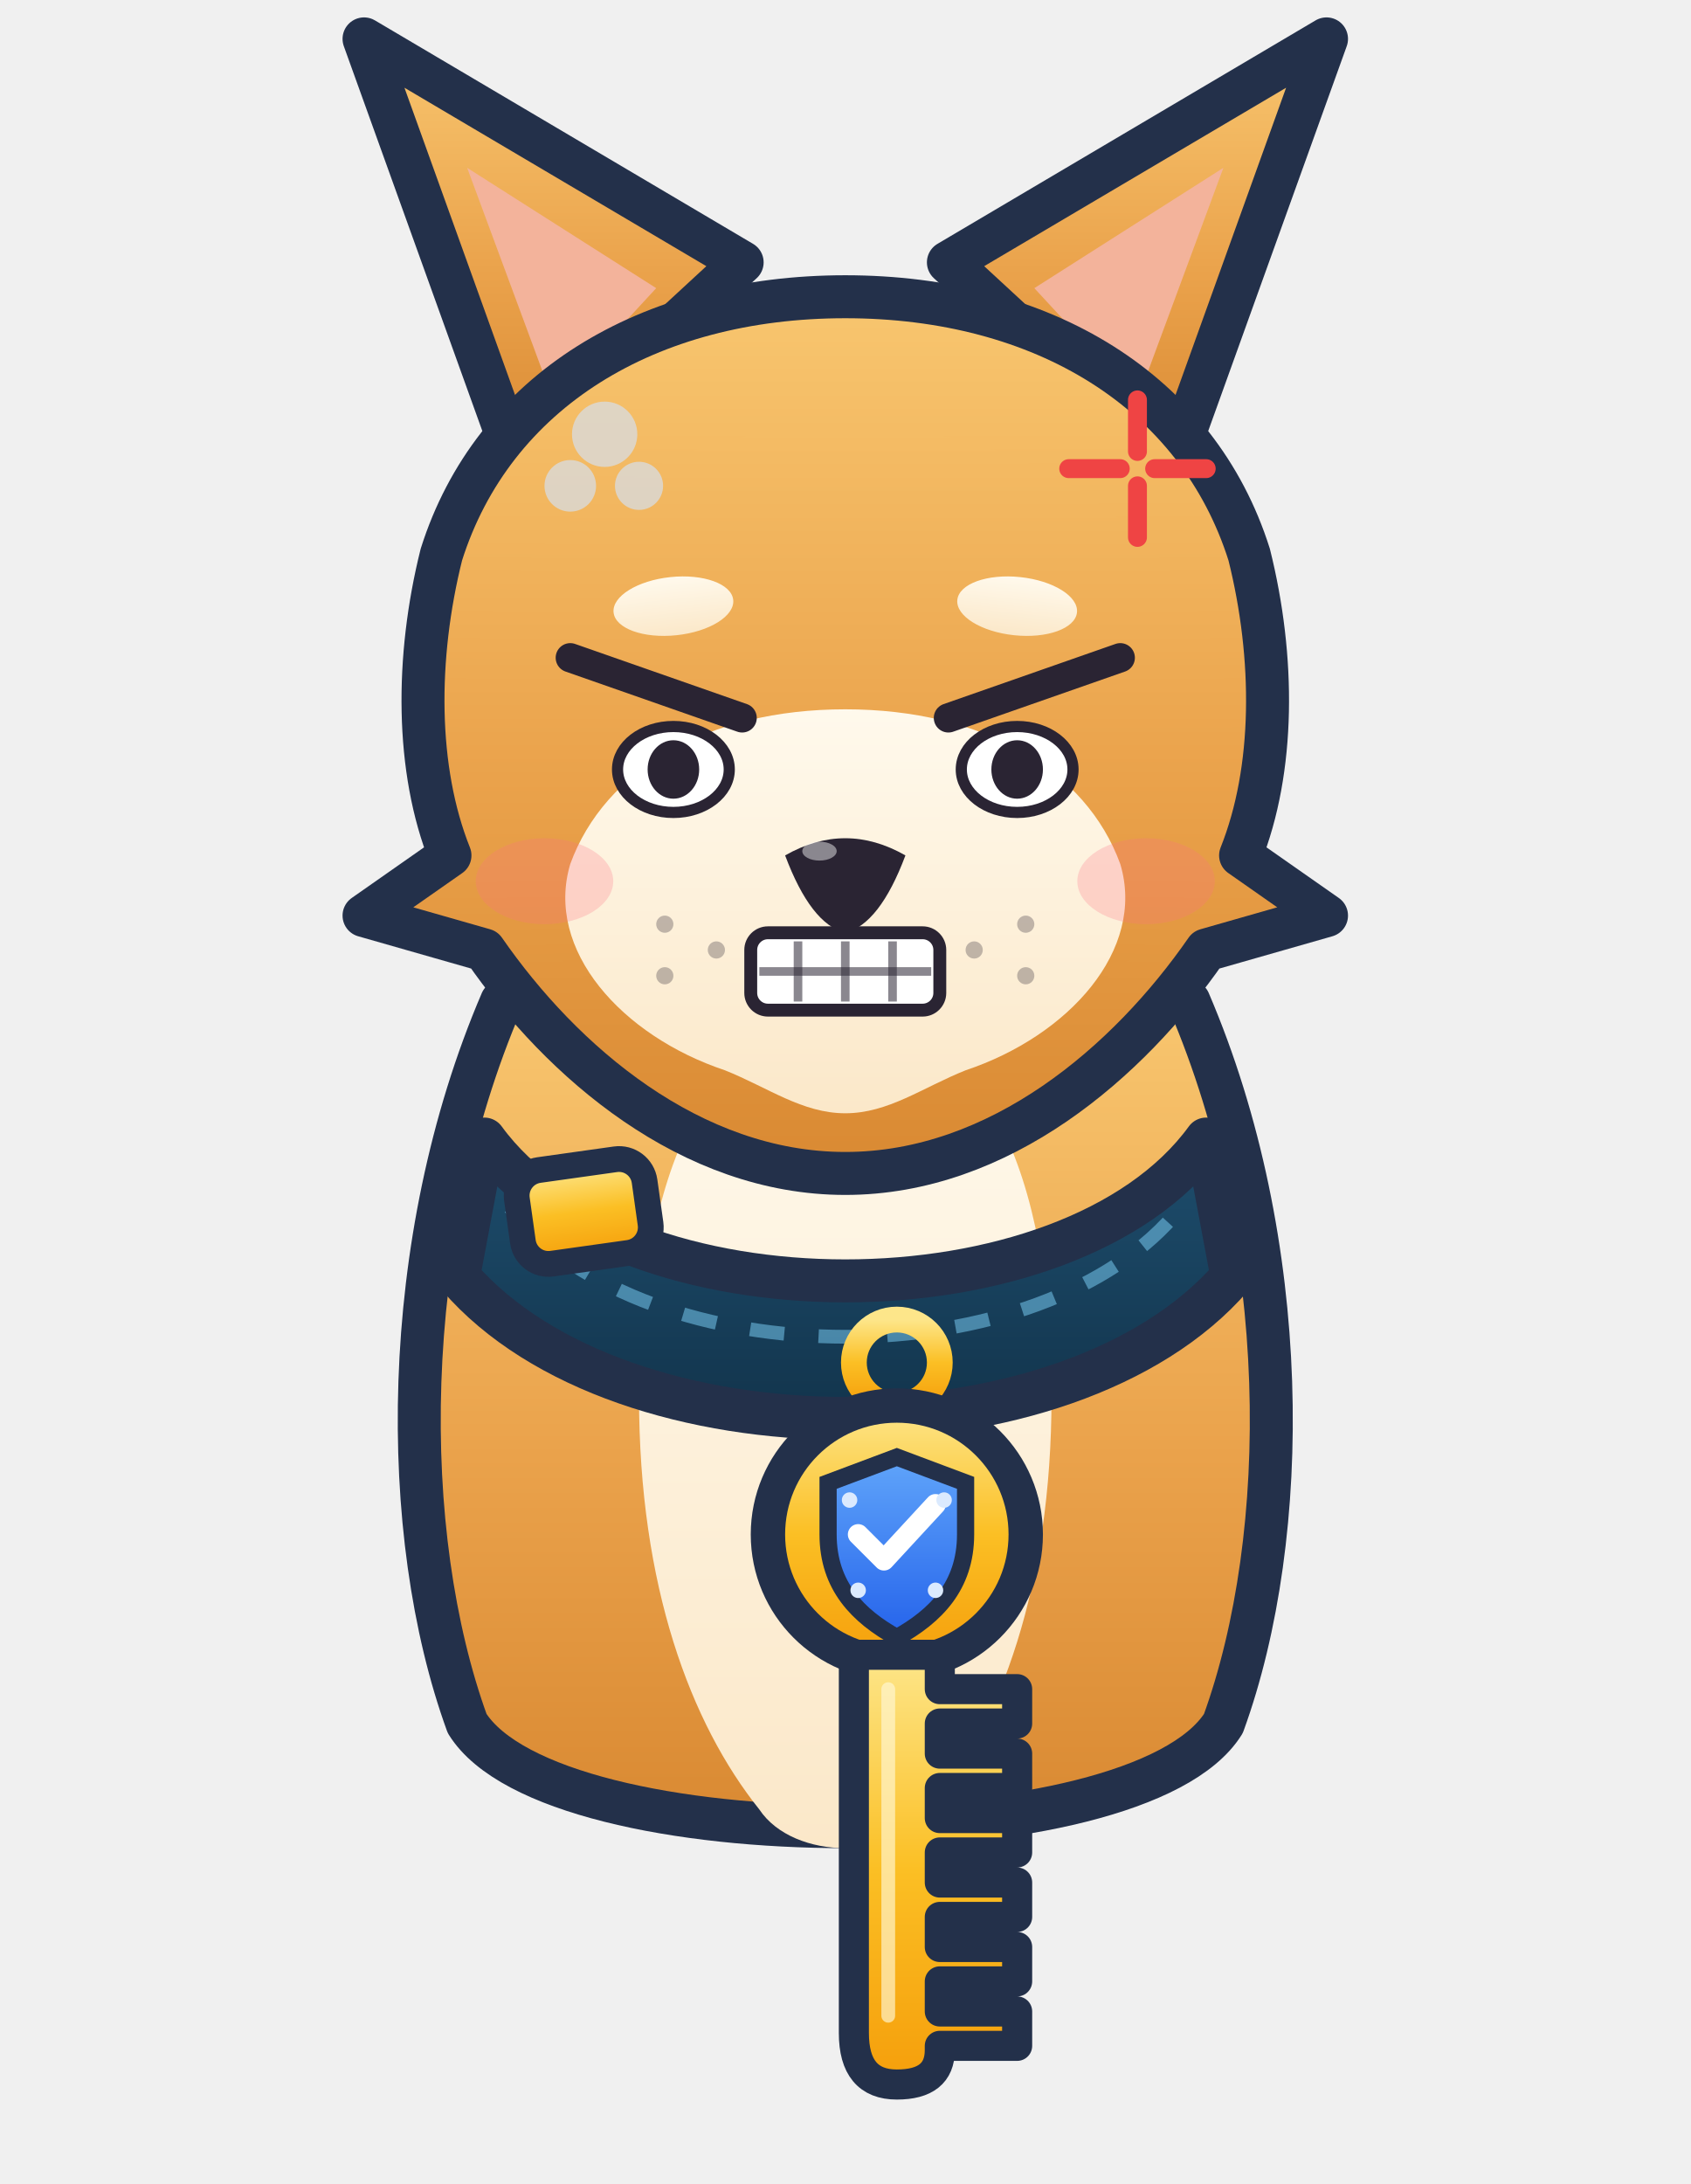
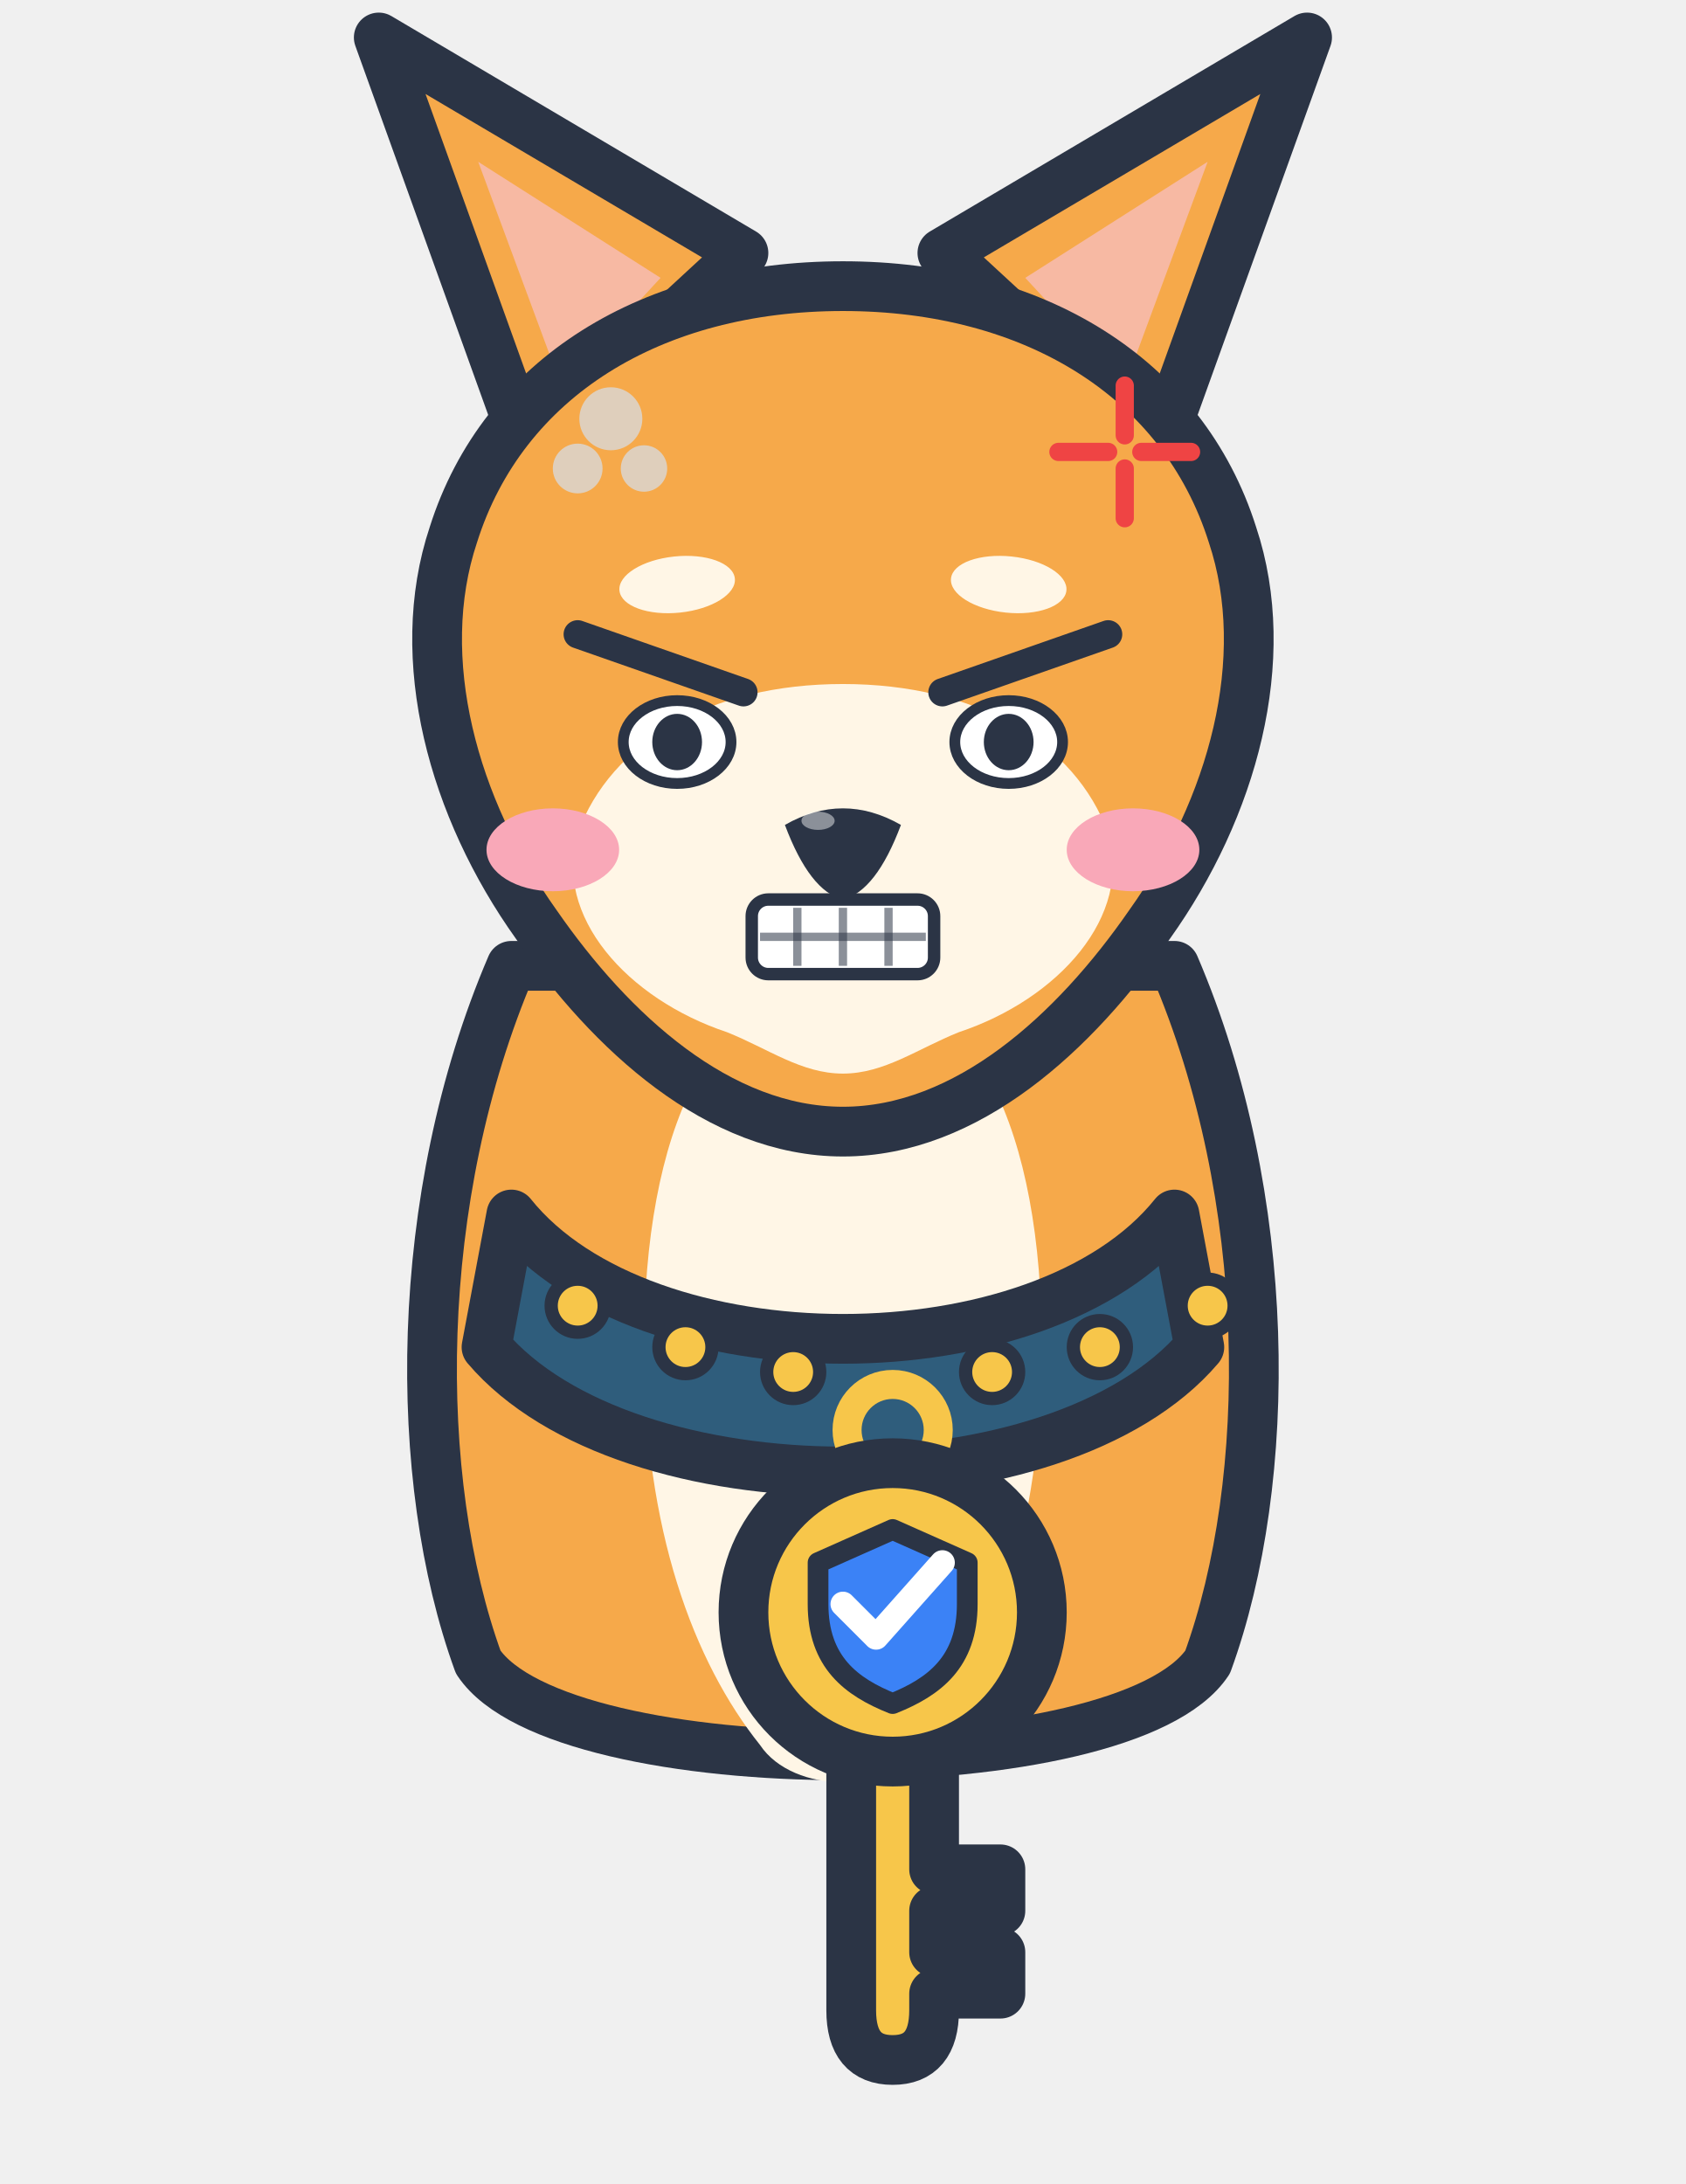
- <svg xmlns="http://www.w3.org/2000/svg" viewBox="0 0 240 310" width="240" height="310" role="img" aria-label="钥匙小卫 Kee · 愤怒 Angry">
+ <svg xmlns="http://www.w3.org/2000/svg" viewBox="0 0 240 310" width="88" height="114" role="img" aria-label="钥匙小卫 Kee · 愤怒 Angry">
  <style>.ex-motion { animation: ex-bob 3.2s ease-in-out infinite; transform-box: fill-box; transform-origin: 50% 50%; }
.ex-anim-tear { animation: ex-tear 1.8s ease-in infinite; transform-box: fill-box; transform-origin: center; }
.ex-anim-sweat { animation: ex-tear 1.5s ease-in infinite; transform-box: fill-box; transform-origin: center; }
.ex-anim-heart { animation: ex-heart 2.2s ease-out infinite; transform-box: fill-box; transform-origin: center; }
.ex-anim-spark { animation: ex-spark 1.9s ease-in-out infinite; transform-box: fill-box; transform-origin: center; }
.ex-anim-rain { animation: ex-rain 1.4s linear infinite; transform-box: fill-box; transform-origin: center; }
.ex-anim-confetti { animation: ex-confetti 2.4s linear infinite; transform-box: fill-box; transform-origin: center; }
.ex-anim-pulse { animation: ex-pulse 1.6s ease-in-out infinite; transform-box: fill-box; transform-origin: center; }
.ex-anim-knock { animation: ex-knock 0.55s ease-in-out infinite; transform-box: fill-box; transform-origin: center; }
.ex-anim-knockline { animation: ex-knockline 0.55s ease-out infinite; transform-box: fill-box; transform-origin: center; }
.ex-anim-palm { animation: ex-palm 0.9s ease-in-out infinite; transform-box: fill-box; transform-origin: center; }
.ex-anim-steam { animation: ex-steam 1.8s ease-out infinite; transform-box: fill-box; transform-origin: center; }
.ex-anim-shock { animation: ex-shock 0.5s ease-in-out infinite; transform-box: fill-box; transform-origin: center; }
.ex-anim-please { animation: ex-please 1.4s ease-in-out infinite; transform-box: fill-box; transform-origin: center; }
.ex-anim-drift { animation: ex-drift 4.5s ease-in-out infinite; transform-box: fill-box; transform-origin: center; }
@keyframes ex-bob { 0%,100% { transform: translateY(0); } 50% { transform: translateY(-2.08px); } }
@keyframes ex-tear { 0% { transform: translateY(0); opacity: 0; } 18% { opacity: 1; } 100% { transform: translateY(8px); opacity: 0; } }
@keyframes ex-heart { 0% { transform: translateY(0) scale(.65); opacity: 0; } 20% { opacity: 1; } 100% { transform: translateY(-11.7px) scale(1.15); opacity: 0; } }
@keyframes ex-spark { 0%,100% { transform: scale(.6) rotate(0deg); opacity: .3; } 50% { transform: scale(1.15) rotate(25deg); opacity: 1; } }
@keyframes ex-rain { 0% { transform: translateY(0); opacity: 0; } 20% { opacity: 1; } 100% { transform: translateY(8px); opacity: 0; } }
@keyframes ex-confetti { 0% { transform: translateY(-4px) rotate(0deg); opacity: 1; } 100% { transform: translateY(14px) rotate(200deg); opacity: 0; } }
@keyframes ex-pulse { 0%,100% { transform: scale(1); opacity: .35; } 50% { transform: scale(1.18); opacity: .7; } }
@keyframes ex-knock { 0%,100% { transform: translateX(3px); } 35% { transform: translateX(0); } }
@keyframes ex-knockline { 0%,100% { transform: scaleX(.6); opacity: .35; } 35% { transform: scaleX(1); opacity: 1; } }
@keyframes ex-palm { 0%,100% { transform: translateY(0) rotate(0deg); } 50% { transform: translateY(-1px) rotate(-4deg); } }
@keyframes ex-steam { 0% { transform: translateY(0); opacity: .7; } 100% { transform: translateY(-7px); opacity: 0; } }
@keyframes ex-shock { 0%,100% { transform: scaleX(.7); opacity: .4; } 50% { transform: scaleX(1.25); opacity: 1; } }
@keyframes ex-please { 0%,100% { transform: translateY(0); } 50% { transform: translateY(-1.5px); } }
@keyframes ex-drift { 0%,100% { transform: translateY(0); } 50% { transform: translateY(-1.5px); } }
@media (prefers-reduced-motion: reduce) {
  .ex-motion, [class*="ex-anim-"] { animation: none !important; }
}</style>
  <g class="ex-motion ex-angry">
-     <g transform="translate(120 108) scale(1.22) translate(-120 -100)">
-       <defs>
-         <linearGradient id="keeFur" x1="0" y1="0" x2="0" y2="1">
-           <stop offset="0" stop-color="#F8C66F" />
-           <stop offset=".55" stop-color="#EAA24B" />
-           <stop offset="1" stop-color="#D98932" />
-         </linearGradient>
-         <linearGradient id="keeFace" gradientUnits="userSpaceOnUse" x1="0" y1="46" x2="0" y2="148">
-           <stop offset="0" stop-color="#F8C66F" />
-           <stop offset=".55" stop-color="#EAA24B" />
-           <stop offset="1" stop-color="#D98932" />
-         </linearGradient>
-         <linearGradient id="keeCream" x1="0" y1="0" x2="0" y2="1">
-           <stop offset="0" stop-color="#FFF9EC" />
-           <stop offset="1" stop-color="#FBE8C9" />
-         </linearGradient>
-         <linearGradient id="keeGold" x1="0" y1="0" x2="0" y2="1">
-           <stop offset="0" stop-color="#FDE68A" />
-           <stop offset=".5" stop-color="#FBBF24" />
-           <stop offset="1" stop-color="#F59E0B" />
-         </linearGradient>
-         <linearGradient id="keeShield" x1="0" y1="0" x2="0" y2="1">
-           <stop offset="0" stop-color="#60A5FA" />
-           <stop offset="1" stop-color="#2563EB" />
-         </linearGradient>
-         <linearGradient id="keeCollar" x1="0" y1="0" x2="0" y2="1">
-           <stop offset="0" stop-color="#1E4E6E" />
-           <stop offset="1" stop-color="#12344C" />
-         </linearGradient>
-       </defs>
+     <g transform="translate(120 104) scale(1.18) translate(-120 -100)">
      <g class="ex-base">
-         <path d="M80 128 C68 156 68 190 76 212 C86 228 154 228 164 212 C172 190 172 156 160 128 Z" fill="url(#keeFur)" stroke="#23304A" stroke-width="5" stroke-linejoin="round" />
-         <path d="M120 130 C104 130 96 148 96 174 C96 196 102 212 110 222 C114 228 126 228 130 222 C138 212 144 196 144 174 C144 148 136 130 120 130 Z" fill="url(#keeCream)" />
-         <path d="M78 144 C94 166 146 166 162 144 L165 160 C146 182 94 182 75 160 Z" fill="url(#keeCollar)" stroke="#23304A" stroke-width="5" stroke-linejoin="round" />
-         <path d="M81 152 C97 172 143 172 159 152" fill="none" stroke="#7DD3FC" stroke-width="1.6" stroke-dasharray="4 4" opacity=".5" />
-         <rect x="82" y="147" width="15" height="11" rx="3" fill="url(#keeGold)" stroke="#23304A" stroke-width="3" transform="rotate(-8 89 152)" />
-         <circle cx="126" cy="170" r="5" fill="none" stroke="url(#keeGold)" stroke-width="3" />
+         <path d="M80 128 C68 156 68 190 76 212 C86 227 154 227 164 212 C172 190 172 156 160 128 Z" fill="#F6A94A" stroke="#2B3445" stroke-width="6" stroke-linejoin="round" />
+         <path d="M120 130 C104 130 96 148 96 174 C96 196 102 212 110 222 C114 228 126 228 130 222 C138 212 144 196 144 174 C144 148 136 130 120 130 Z" fill="#FFF6E6" />
+         <path d="M80 158 C96 178 144 178 160 158 L163 174 C146 194 94 194 77 174 Z" fill="#2F5D7C" stroke="#2B3445" stroke-width="6" stroke-linejoin="round" />
+         <g fill="#F7C64A" stroke="#2B3445" stroke-width="1.6">
+           <circle cx="88" cy="169" r="3.2" />
+           <circle cx="101" cy="174" r="3.2" />
+           <circle cx="114" cy="177" r="3.2" />
+           <circle cx="138" cy="177" r="3.2" />
+           <circle cx="151" cy="174" r="3.2" />
+           <circle cx="164" cy="169" r="3.2" />
+         </g>
        <g>
-           <circle cx="126" cy="190" r="15" fill="url(#keeGold)" stroke="#23304A" stroke-width="4" />
-           <path d="M126 181 L134 184 V190 C134 196 130.5 199.5 126 202 C121.5 199.5 118 196 118 190 V184 Z" fill="url(#keeShield)" stroke="#23304A" stroke-width="2" />
-           <path d="M121.5 190 L124.5 193 L130.5 186.5" fill="none" stroke="#FFFFFF" stroke-width="2.4" stroke-linecap="round" stroke-linejoin="round" />
-           <circle cx="120.5" cy="186" r=".9" fill="#DBEAFE" />
-           <circle cx="131.5" cy="186" r=".9" fill="#DBEAFE" />
-           <circle cx="121.5" cy="196.5" r=".9" fill="#DBEAFE" />
-           <circle cx="130.5" cy="196.5" r=".9" fill="#DBEAFE" />
-           <path d="M121 204 L121 248 Q121 254 126 254 Q131 254 131 250                  L131 249.5 L140 249.5 L140 245.5 L131 245.5                  L131 242 L140 242 L140 238 L131 238                  L131 234.5 L140 234.5 L140 230.5 L131 230.5                  L131 227 L140 227 L140 223 L131 223                  L131 219.5 L140 219.5 L140 215.5 L131 215.5                  L131 212 L140 212 L140 208 L131 208                  L131 204 Z" fill="url(#keeGold)" stroke="#23304A" stroke-width="3.5" stroke-linejoin="round" />
-           <path d="M125 208 V246" stroke="#FFF7D6" stroke-width="1.6" stroke-linecap="round" opacity=".65" />
+           <circle cx="126" cy="184" r="5.5" fill="none" stroke="#F7C64A" stroke-width="3.5" />
+           <path d="M121 222 L121 254 Q121 260 126 260 Q131 260 131 254 L131 252 L139 252 L139 247 L131 247 L131 242 L139 242 L139 237 L131 237 L131 222 Z" fill="#F7C64A" stroke="#2B3445" stroke-width="6" stroke-linejoin="round" />
+           <circle cx="126" cy="206" r="18" fill="#F7C64A" stroke="#2B3445" stroke-width="6" />
+           <path d="M126 196 L135 200 V205 C135 212 131 215 126 217 C121 215 117 212 117 205 V200 Z" fill="#3B82F6" stroke="#2B3445" stroke-width="2.5" stroke-linejoin="round" />
+           <path d="M120 205 L124 209 L132 200" fill="none" stroke="#FFFFFF" stroke-width="3" stroke-linecap="round" stroke-linejoin="round" />
        </g>
-         <path d="M82 66 L64 16 L108 42 Z" fill="url(#keeFur)" stroke="#23304A" stroke-width="5" stroke-linejoin="round" />
-         <path d="M158 66 L176 16 L132 42 Z" fill="url(#keeFur)" stroke="#23304A" stroke-width="5" stroke-linejoin="round" />
-         <path d="M86 58 L76 31 L98 45 Z" fill="#F3B39B" />
-         <path d="M154 58 L164 31 L142 45 Z" fill="#F3B39B" />
-         <path d="M120 46 C97 46 79 57 73 76 C70 88 70 101 74 111 L64 118 L78 122 C87 135 102 148 120 148 C138 148 153 135 162 122 L176 118 L166 111 C170 101 170 88 167 76 C161 57 143 46 120 46 Z" fill="url(#keeFur)" stroke="#23304A" stroke-width="5" stroke-linejoin="round" />
+         <path d="M82 66 L64 16 L108 42 Z" fill="#F6A94A" stroke="#2B3445" stroke-width="6" stroke-linejoin="round" />
+         <path d="M158 66 L176 16 L132 42 Z" fill="#F6A94A" stroke="#2B3445" stroke-width="6" stroke-linejoin="round" />
+         <path d="M86 58 L76 31 L98 45 Z" fill="#F7B9A3" />
+         <path d="M154 58 L164 31 L142 45 Z" fill="#F7B9A3" />
+         <path d="M120 46 C97 46 79 57 73 76 C68 91 73 109 83 123 C92 136 105 148 120 148 C135 148 148 136 157 123 C167 109 172 91 167 76 C161 57 143 46 120 46 Z" fill="#F6A94A" stroke="#2B3445" stroke-width="6" stroke-linejoin="round" />
      </g>
      <g class="ex-face">
-         <ellipse cx="120" cy="98" rx="45" ry="37" fill="url(#keeFace)" />
-         <path d="M120 94 C104 94 92 101 88 112 C85 122 94 132 106 136 C111 138 115 141 120 141 C125 141 129 138 134 136 C146 132 155 122 152 112 C148 101 136 94 120 94 Z" fill="url(#keeCream)" />
-         <ellipse cx="100" cy="82" rx="7" ry="3.4" fill="url(#keeCream)" transform="rotate(-6 100 82)" />
-         <ellipse cx="140" cy="82" rx="7" ry="3.4" fill="url(#keeCream)" transform="rotate(6 140 82)" />
-         <path d="M88 88 L108 95" fill="none" stroke="#2A2433" stroke-width="3.4" stroke-linecap="round" />
-         <path d="M152 88 L132 95" fill="none" stroke="#2A2433" stroke-width="3.4" stroke-linecap="round" />
-         <ellipse cx="100" cy="101" rx="6.5" ry="5" fill="#FFFFFF" stroke="#2A2433" stroke-width="1.3" />
-         <ellipse cx="100" cy="101" rx="3" ry="3.4" fill="#2A2433" />
-         <ellipse cx="140" cy="101" rx="6.5" ry="5" fill="#FFFFFF" stroke="#2A2433" stroke-width="1.3" />
-         <ellipse cx="140" cy="101" rx="3" ry="3.4" fill="#2A2433" />
-         <rect x="109" y="120" width="22" height="9" rx="2" fill="#FFFFFF" stroke="#2A2433" stroke-width="1.5" />
-         <path d="M114.5 121 V128 M120 121 V128 M125.5 121 V128" stroke="#2A2433" stroke-width="1" opacity=".55" />
-         <path d="M110 124.5 H130" stroke="#2A2433" stroke-width="1" opacity=".55" />
-         <path d="M113 111 Q120 107 127 111 Q124 119 120 120 Q116 119 113 111 Z" fill="#2A2433" />
+         <path d="M120 94 C104 94 92 101 88 112 C85 122 94 132 106 136 C111 138 115 141 120 141 C125 141 129 138 134 136 C146 132 155 122 152 112 C148 101 136 94 120 94 Z" fill="#FFF6E6" />
+         <ellipse cx="100" cy="82" rx="7" ry="3.4" fill="#FFF6E6" transform="rotate(-6 100 82)" />
+         <ellipse cx="140" cy="82" rx="7" ry="3.4" fill="#FFF6E6" transform="rotate(6 140 82)" />
+         <path d="M88 88 L108 95" fill="none" stroke="#2B3445" stroke-width="3.4" stroke-linecap="round" />
+         <path d="M152 88 L132 95" fill="none" stroke="#2B3445" stroke-width="3.4" stroke-linecap="round" />
+         <ellipse cx="100" cy="101" rx="6.5" ry="5" fill="#FFFFFF" stroke="#2B3445" stroke-width="1.3" />
+         <ellipse cx="100" cy="101" rx="3" ry="3.4" fill="#2B3445" />
+         <ellipse cx="140" cy="101" rx="6.5" ry="5" fill="#FFFFFF" stroke="#2B3445" stroke-width="1.3" />
+         <ellipse cx="140" cy="101" rx="3" ry="3.4" fill="#2B3445" />
+         <rect x="109" y="120" width="22" height="9" rx="2" fill="#FFFFFF" stroke="#2B3445" stroke-width="1.5" />
+         <path d="M114.5 121 V128 M120 121 V128 M125.5 121 V128" stroke="#2B3445" stroke-width="1" opacity=".55" />
+         <path d="M110 124.5 H130" stroke="#2B3445" stroke-width="1" opacity=".55" />
+         <path d="M113 111 Q120 107 127 111 Q124 119 120 120 Q116 119 113 111 Z" fill="#2B3445" />
        <ellipse cx="117" cy="110.5" rx="2" ry="1.1" fill="#FFFFFF" opacity=".45" />
-         <g fill="#2A2433" opacity=".3">
-           <circle cx="99" cy="119" r="1" />
-           <circle cx="105" cy="122" r="1" />
-           <circle cx="99" cy="125" r="1" />
-           <circle cx="141" cy="119" r="1" />
-           <circle cx="135" cy="122" r="1" />
-           <circle cx="141" cy="125" r="1" />
-         </g>
-         <ellipse cx="85" cy="114" rx="8" ry="5" fill="#FB7185" opacity=".25" />
-         <ellipse cx="155" cy="114" rx="8" ry="5" fill="#FB7185" opacity=".25" />
+         <ellipse cx="85" cy="114" rx="8" ry="5" fill="#F9A8B8" />
+         <ellipse cx="155" cy="114" rx="8" ry="5" fill="#F9A8B8" />
        <g transform="translate(154 66)">
          <path class="ex-anim-pulse" d="M0 -8 V-2 M0 2 V8 M-8 0 H-2 M2 0 H8" stroke="#EF4444" stroke-width="2.2" stroke-linecap="round" />
        </g>
        <g transform="translate(88 68)">
          <circle class="ex-anim-steam" style="animation-delay:0s" r="3" fill="#D7DEE8" opacity=".72" />
        </g>
        <g transform="translate(92 62)">
          <circle class="ex-anim-steam" style="animation-delay:.28s" r="3.8" fill="#D7DEE8" opacity=".72" />
        </g>
        <g transform="translate(96 68)">
          <circle class="ex-anim-steam" style="animation-delay:.56s" r="2.8" fill="#D7DEE8" opacity=".72" />
        </g>
      </g>
    </g>
  </g>
</svg>
